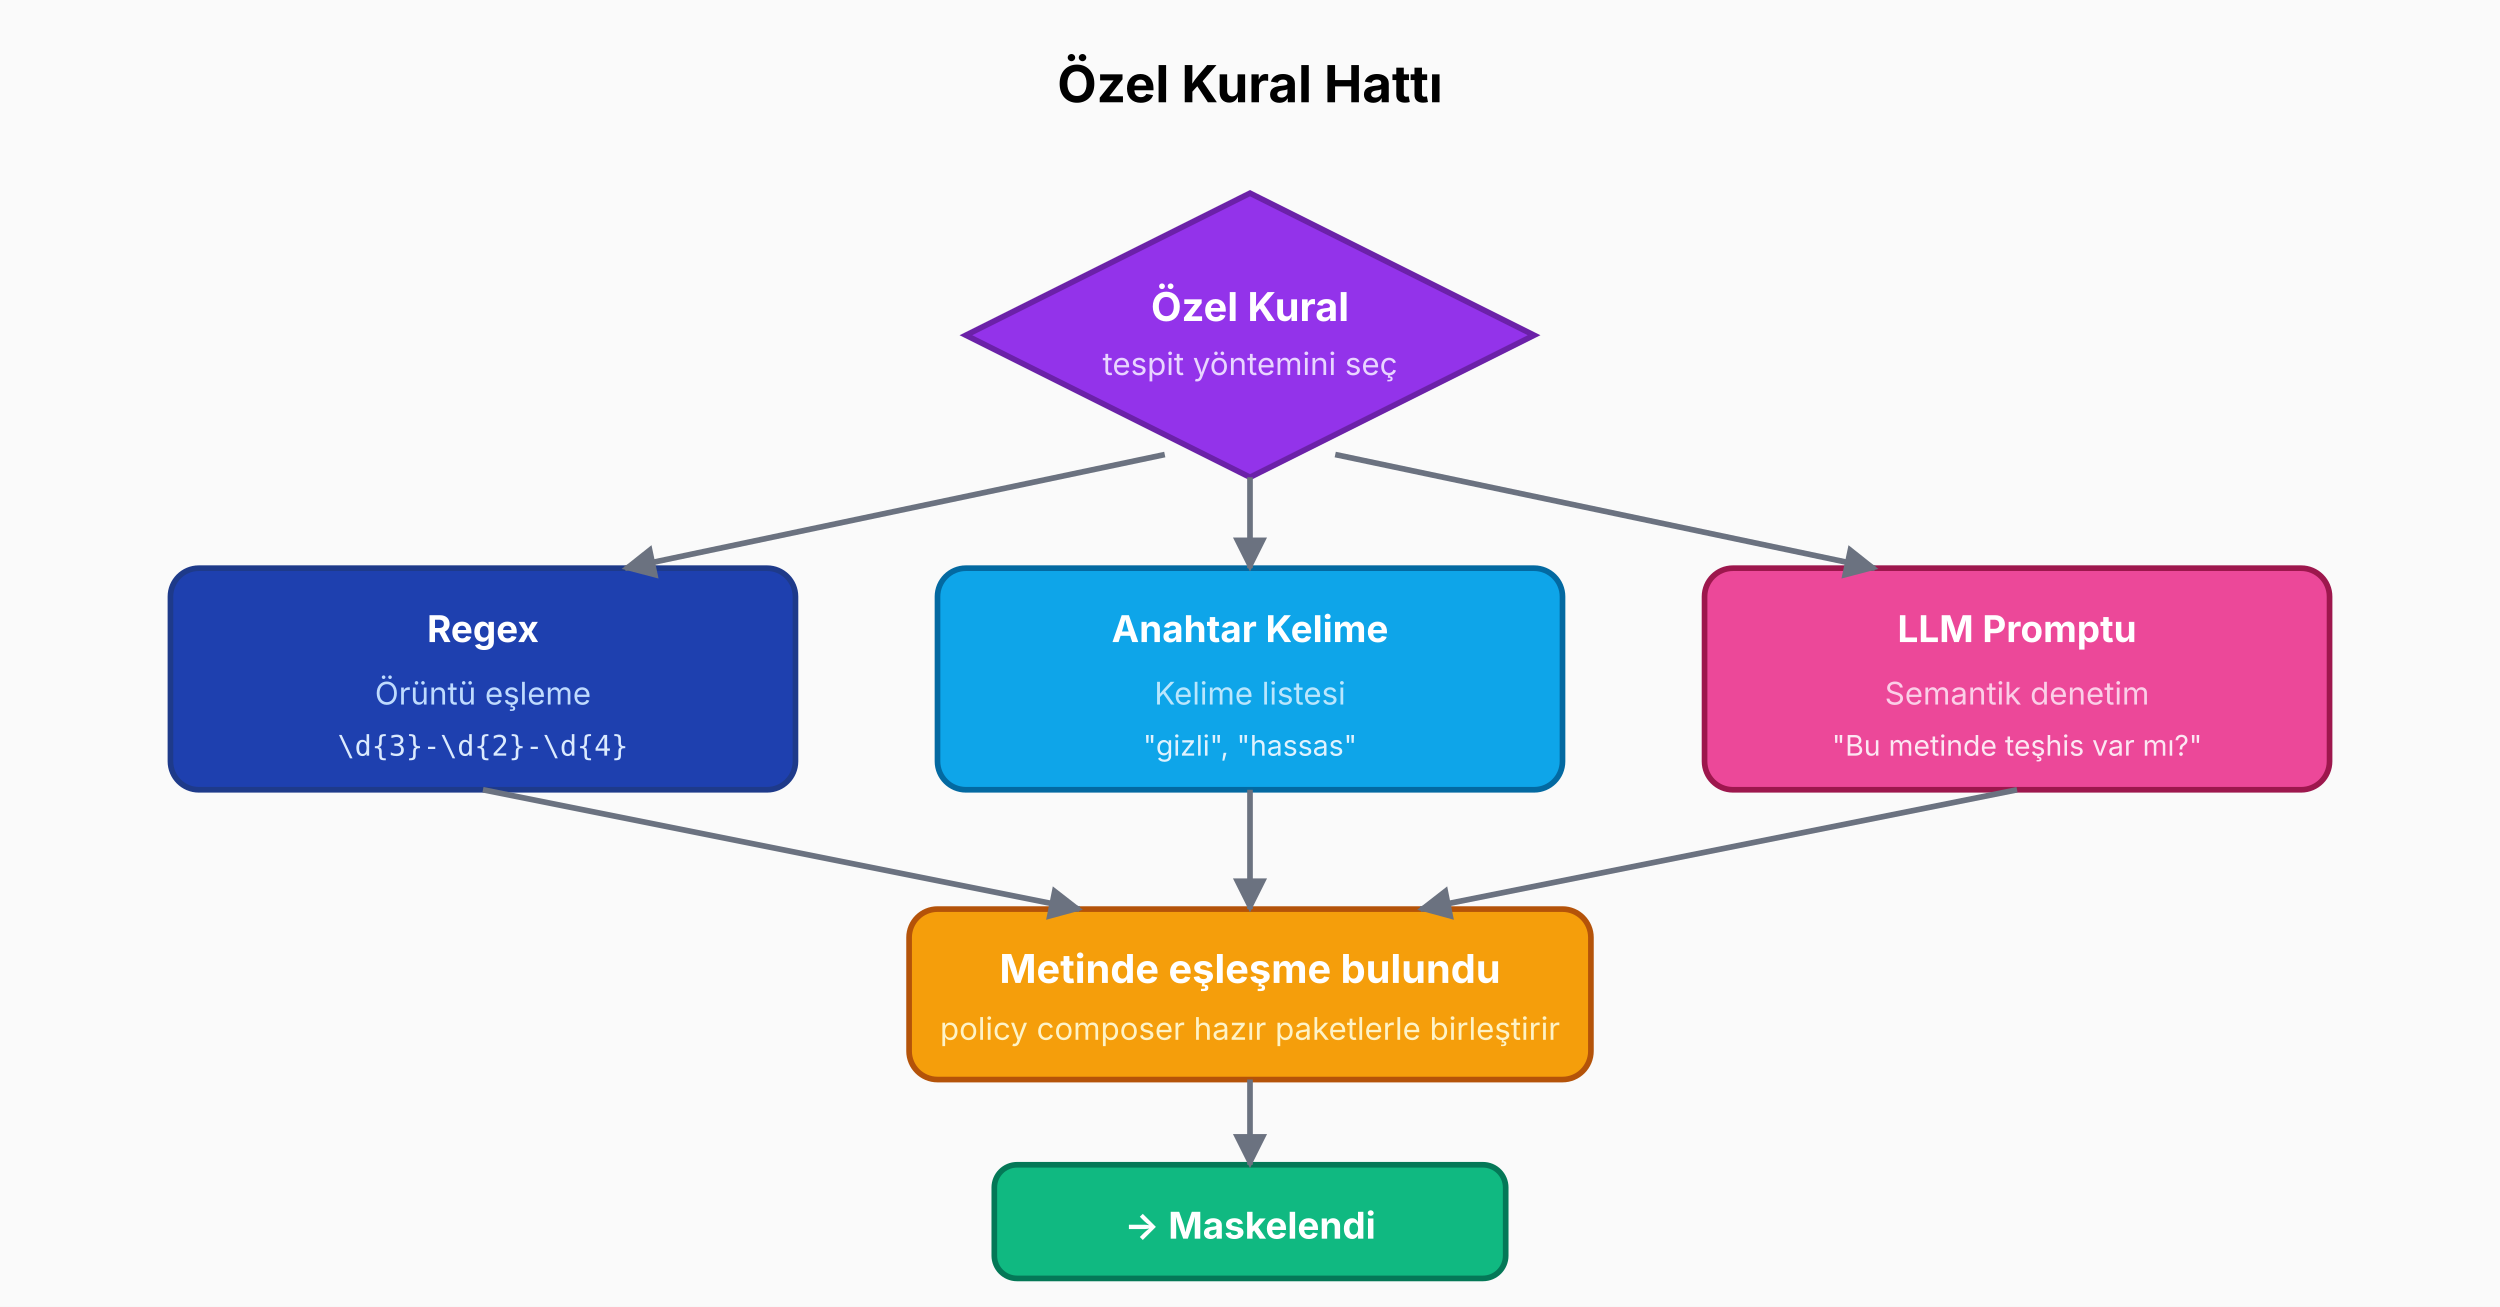
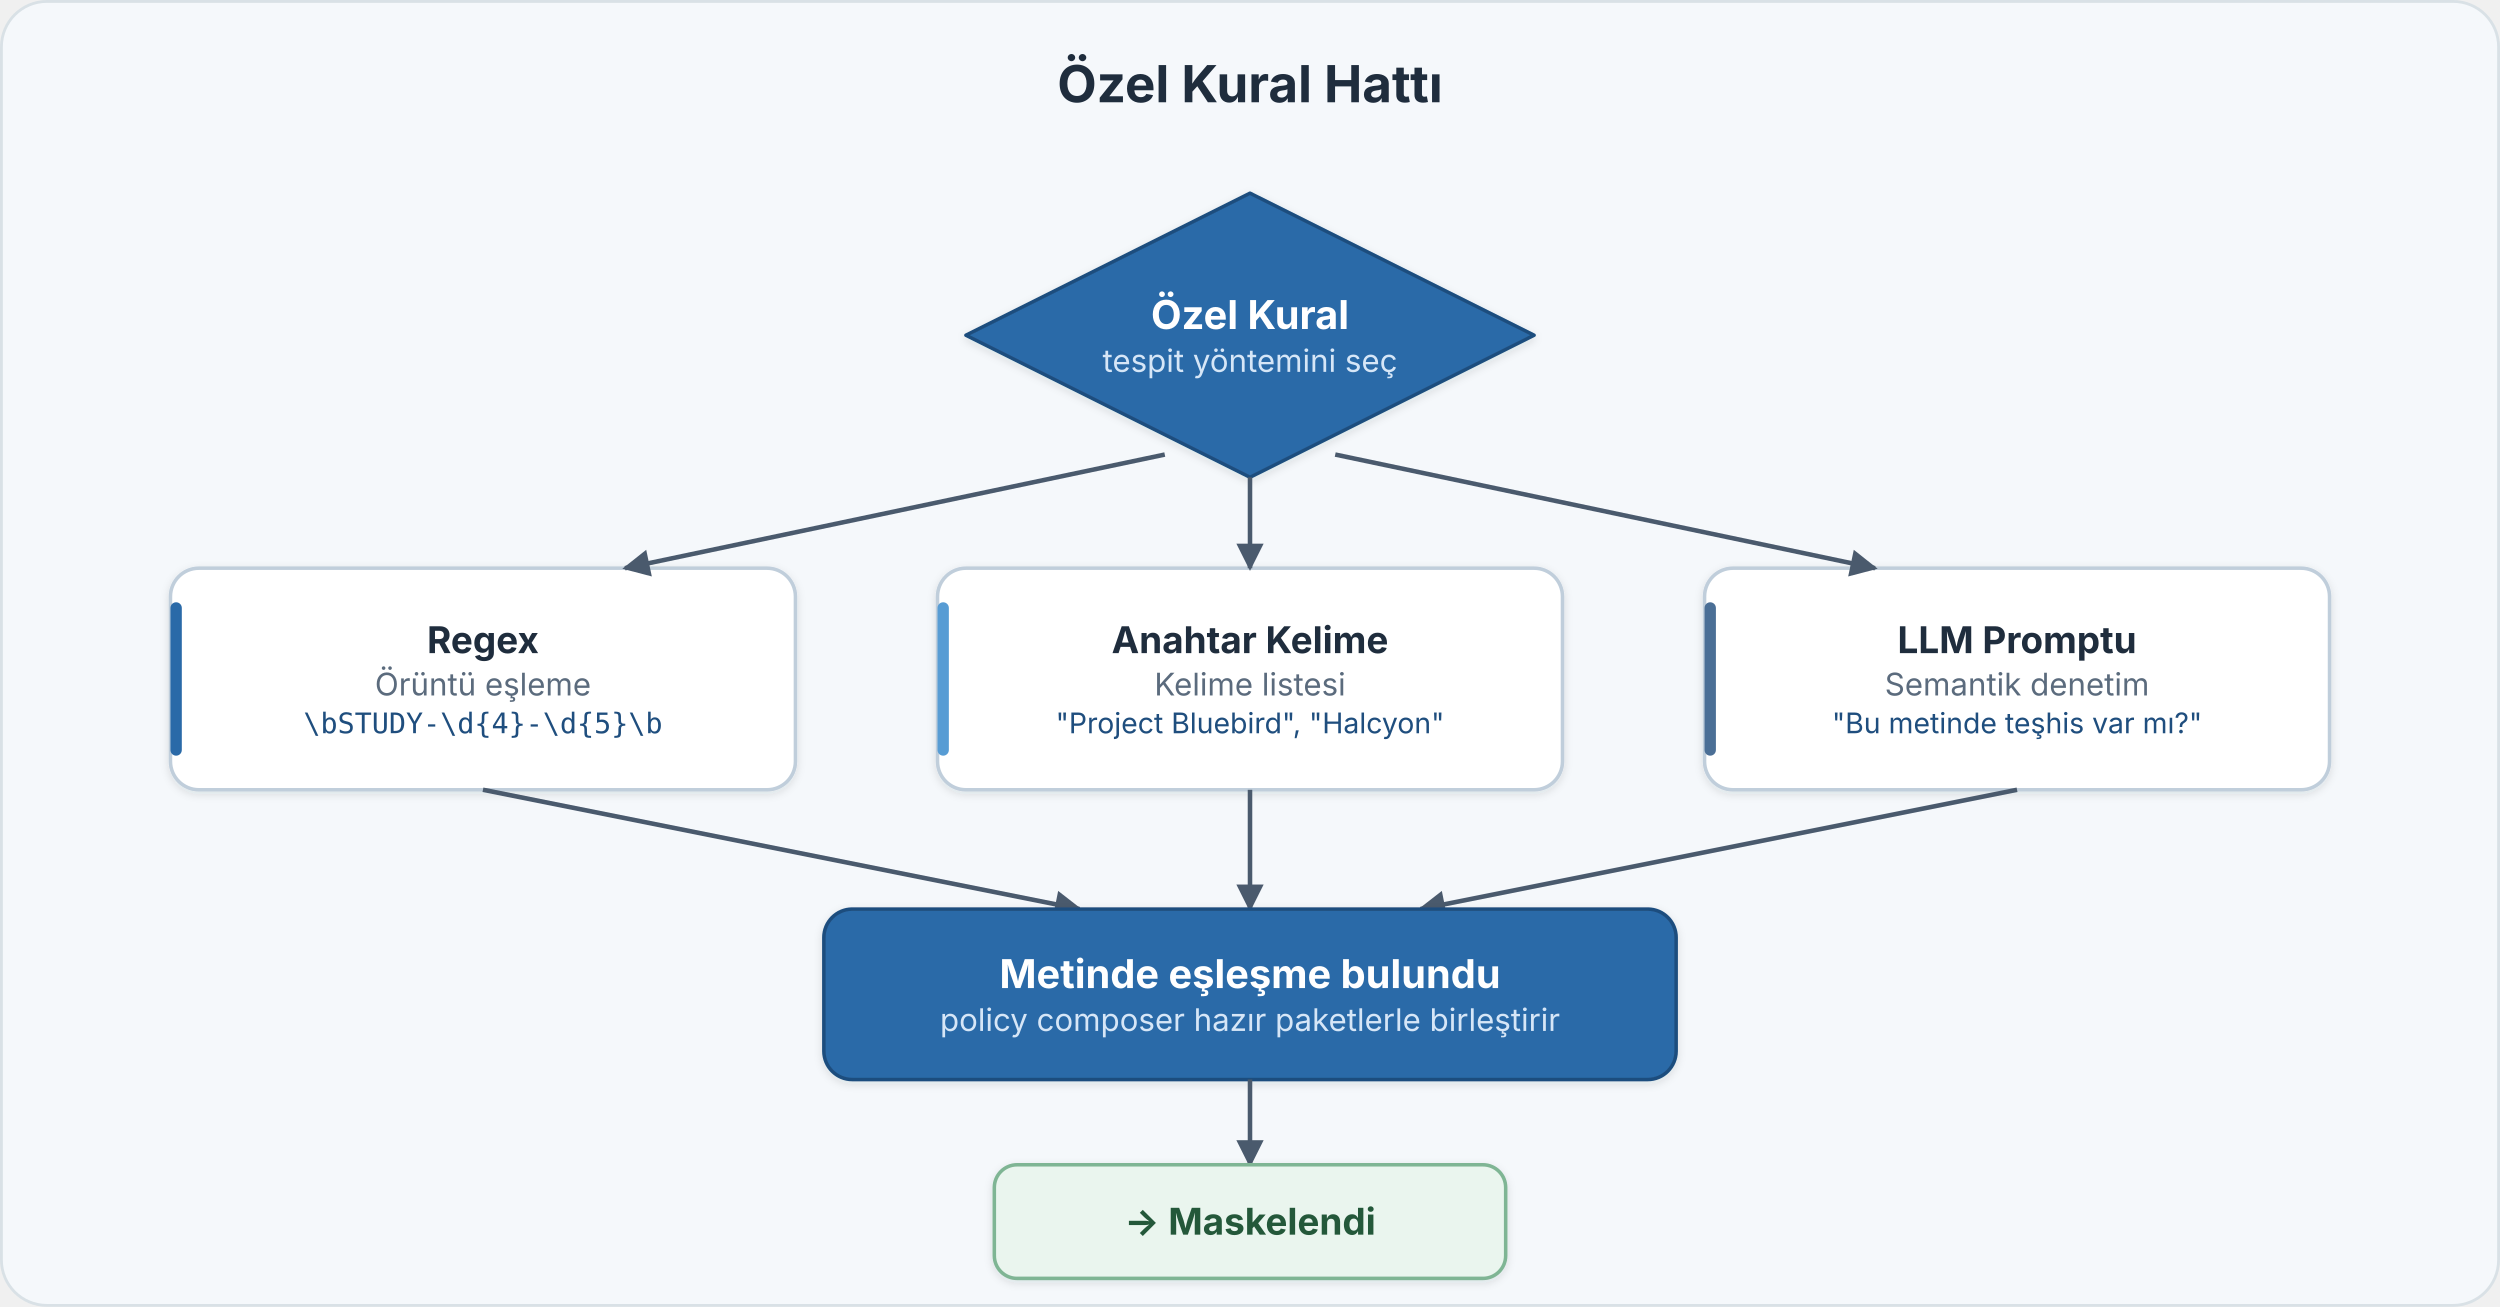
- <svg xmlns="http://www.w3.org/2000/svg" viewBox="0 0 880 460" font-family="ui-sans-serif, -apple-system, system-ui, Segoe UI, sans-serif">
+ <svg xmlns="http://www.w3.org/2000/svg" viewBox="0 0 880 460" role="img" aria-labelledby="cr-t cr-d" font-family="-apple-system, BlinkMacSystemFont, 'Segoe UI', system-ui, sans-serif">
  <defs>
-     <marker id="cra" viewBox="0 0 10 10" refX="9" refY="5" markerWidth="6" markerHeight="6" orient="auto-start-reverse">
-       <path d="M0,0 L10,5 L0,10 z" fill="#6b7280" />
+     <marker id="m0" viewBox="0 0 10 10" refX="9" refY="5" markerWidth="6" markerHeight="6" orient="auto">
+       <path d="M0 0 L10 5 L0 10 z" fill="#4A5A6D" />
    </marker>
+     <filter id="sh" x="-10%" y="-10%" width="120%" height="130%">
+       <feDropShadow dx="0" dy="1" stdDeviation="1.5" flood-color="#1F2D3D" flood-opacity="0.12" />
+     </filter>
  </defs>
-   <rect width="880" height="460" fill="#FAFAFA" />
-   <text x="440" y="36" text-anchor="middle" font-size="18" font-weight="700" fill="currentColor">Özel Kural Hattı</text>
-   <polygon points="440,68 540,118 440,168 340,118" fill="#9333ea" stroke="#6b21a8" stroke-width="2" />
-   <text x="440" y="113" text-anchor="middle" font-size="14" font-weight="700" fill="#fff">Özel Kural</text>
-   <text x="440" y="132" text-anchor="middle" font-size="11" fill="#e9d5ff">tespit yöntemini seç</text>
-   <g>
-     <rect x="60" y="200" width="220" height="78" rx="10" fill="#1e40af" stroke="#1e3a8a" stroke-width="2" />
-     <text x="170" y="226" text-anchor="middle" font-size="13" font-weight="700" fill="#fff">Regex</text>
-     <text x="170" y="248" text-anchor="middle" font-size="11" fill="#bfdbfe">Örüntü eşleme</text>
-     <text x="170" y="266" text-anchor="middle" font-size="10" fill="#dbeafe" font-family="ui-monospace, SFMono-Regular, Menlo, monospace">\d{3}-\d{2}-\d{4}</text>
-   </g>
-   <g>
-     <rect x="330" y="200" width="220" height="78" rx="10" fill="#0ea5e9" stroke="#0369a1" stroke-width="2" />
-     <text x="440" y="226" text-anchor="middle" font-size="13" font-weight="700" fill="#fff">Anahtar Kelime</text>
-     <text x="440" y="248" text-anchor="middle" font-size="11" fill="#bae6fd">Kelime listesi</text>
-     <text x="440" y="266" text-anchor="middle" font-size="10" fill="#e0f2fe">"gizli", "hassas"</text>
-   </g>
-   <g>
-     <rect x="600" y="200" width="220" height="78" rx="10" fill="#ec4899" stroke="#9d174d" stroke-width="2" />
-     <text x="710" y="226" text-anchor="middle" font-size="13" font-weight="700" fill="#fff">LLM Promptu</text>
-     <text x="710" y="248" text-anchor="middle" font-size="11" fill="#fbcfe8">Semantik denetim</text>
-     <text x="710" y="266" text-anchor="middle" font-size="10" fill="#fce7f3">"Bu metinde teşhis var mı?"</text>
-   </g>
-   <path d="M 410,160 L 220,200" stroke="#6b7280" stroke-width="2" fill="none" marker-end="url(#cra)" />
-   <path d="M 440,168 L 440,200" stroke="#6b7280" stroke-width="2" fill="none" marker-end="url(#cra)" />
-   <path d="M 470,160 L 660,200" stroke="#6b7280" stroke-width="2" fill="none" marker-end="url(#cra)" />
-   <rect x="320" y="320" width="240" height="60" rx="10" fill="#f59e0b" stroke="#b45309" stroke-width="2" />
-   <text x="440" y="346" text-anchor="middle" font-size="14" font-weight="700" fill="#fff">Metinde eşleşme bulundu</text>
-   <text x="440" y="366" text-anchor="middle" font-size="11" fill="#fef3c7">policy composer hazır paketlerle birleştirir</text>
-   <path d="M 170,278 L 380,320" stroke="#6b7280" stroke-width="2" fill="none" marker-end="url(#cra)" />
-   <path d="M 440,278 L 440,320" stroke="#6b7280" stroke-width="2" fill="none" marker-end="url(#cra)" />
-   <path d="M 710,278 L 500,320" stroke="#6b7280" stroke-width="2" fill="none" marker-end="url(#cra)" />
-   <rect x="350" y="410" width="180" height="40" rx="8" fill="#10b981" stroke="#047857" stroke-width="2" />
-   <text x="440" y="436" text-anchor="middle" font-size="13" font-weight="700" fill="#fff">→ Maskelendi</text>
-   <path d="M 440,380 L 440,410" stroke="#6b7280" stroke-width="2" fill="none" marker-end="url(#cra)" />
+   <rect x="0.5" y="0.5" width="879" height="459" rx="16" fill="#F5F8FB" stroke="#D9E1E6" />
+   <text x="440" y="36" font-size="18" font-weight="700" fill="#1F2D3D" text-anchor="middle">Özel Kural Hattı</text>
+   <polygon points="440,68 540,118 440,168 340,118" fill="#2a6aa8" stroke="#1F4E7E" stroke-width="1.25" stroke-linejoin="round" filter="url(#sh)" />
+   <text x="440" y="115.8" font-size="14" font-weight="700" fill="#FFFFFF" text-anchor="middle">Özel Kural</text>
+   <text x="440" y="130.9" font-size="11" font-weight="400" fill="#D6E6F7" text-anchor="middle">tespit yöntemini seç</text>
+   <rect x="60" y="200" width="220" height="78" rx="10" fill="#FFFFFF" stroke="#C0CEDB" stroke-width="1.25" filter="url(#sh)" />
+   <text x="170.0" y="229.9" font-size="13" font-weight="700" fill="#1F2D3D" text-anchor="middle">Regex</text>
+   <text x="170.0" y="244.8" font-size="11" font-weight="400" fill="#5B6B7D" text-anchor="middle">Örüntü eşleme</text>
+   <text x="170.0" y="258.1" font-size="10" font-weight="400" fill="#1F4E7E" text-anchor="middle" font-family="ui-monospace, SFMono-Regular, Menlo, monospace">\bSTUDY-\d{4}-\d{5}\b</text>
+   <rect x="60" y="212" width="4" height="54" rx="2" fill="#2a6aa8" />
+   <rect x="330" y="200" width="220" height="78" rx="10" fill="#FFFFFF" stroke="#C0CEDB" stroke-width="1.25" filter="url(#sh)" />
+   <text x="440.0" y="229.9" font-size="13" font-weight="700" fill="#1F2D3D" text-anchor="middle">Anahtar Kelime</text>
+   <text x="440.0" y="244.8" font-size="11" font-weight="400" fill="#5B6B7D" text-anchor="middle">Kelime listesi</text>
+   <text x="440.0" y="258.1" font-size="10" font-weight="400" fill="#1F4E7E" text-anchor="middle">"Project Bluebird", "Halcyon"</text>
+   <rect x="330" y="212" width="4" height="54" rx="2" fill="#579cd4" />
+   <rect x="600" y="200" width="220" height="78" rx="10" fill="#FFFFFF" stroke="#C0CEDB" stroke-width="1.25" filter="url(#sh)" />
+   <text x="710.0" y="229.9" font-size="13" font-weight="700" fill="#1F2D3D" text-anchor="middle">LLM Promptu</text>
+   <text x="710.0" y="244.8" font-size="11" font-weight="400" fill="#5B6B7D" text-anchor="middle">Semantik denetim</text>
+   <text x="710.0" y="258.1" font-size="10" font-weight="400" fill="#1F4E7E" text-anchor="middle">"Bu metinde teşhis var mı?"</text>
+   <rect x="600" y="212" width="4" height="54" rx="2" fill="#4B6F96" />
+   <path d="M410 160 L220 200" fill="none" stroke="#4A5A6D" stroke-width="1.6" stroke-linejoin="round" marker-end="url(#m0)" />
+   <path d="M440 168 V200" fill="none" stroke="#4A5A6D" stroke-width="1.6" stroke-linejoin="round" marker-end="url(#m0)" />
+   <path d="M470 160 L660 200" fill="none" stroke="#4A5A6D" stroke-width="1.6" stroke-linejoin="round" marker-end="url(#m0)" />
+   <path d="M170 278 L380 320" fill="none" stroke="#4A5A6D" stroke-width="1.6" stroke-linejoin="round" marker-end="url(#m0)" />
+   <path d="M440 278 V320" fill="none" stroke="#4A5A6D" stroke-width="1.6" stroke-linejoin="round" marker-end="url(#m0)" />
+   <path d="M710 278 L500 320" fill="none" stroke="#4A5A6D" stroke-width="1.6" stroke-linejoin="round" marker-end="url(#m0)" />
+   <rect x="290" y="320" width="300" height="60" rx="10" fill="#2a6aa8" stroke="#1F4E7E" stroke-width="1.25" filter="url(#sh)" />
+   <text x="440.0" y="347.8" font-size="14" font-weight="700" fill="#FFFFFF" text-anchor="middle">Metinde eşleşme bulundu</text>
+   <text x="440.0" y="362.9" font-size="11" font-weight="400" fill="#D6E6F7" text-anchor="middle">policy composer hazır paketlerle birleştirir</text>
+   <path d="M440 380 V410" fill="none" stroke="#4A5A6D" stroke-width="1.6" stroke-linejoin="round" marker-end="url(#m0)" />
+   <rect x="350" y="410" width="180" height="40" rx="8" fill="#EAF5EE" stroke="#7FB594" stroke-width="1.25" filter="url(#sh)" />
+   <text x="440.0" y="434.6" font-size="13" font-weight="700" fill="#24583A" text-anchor="middle">→ Maskelendi</text>
</svg>
